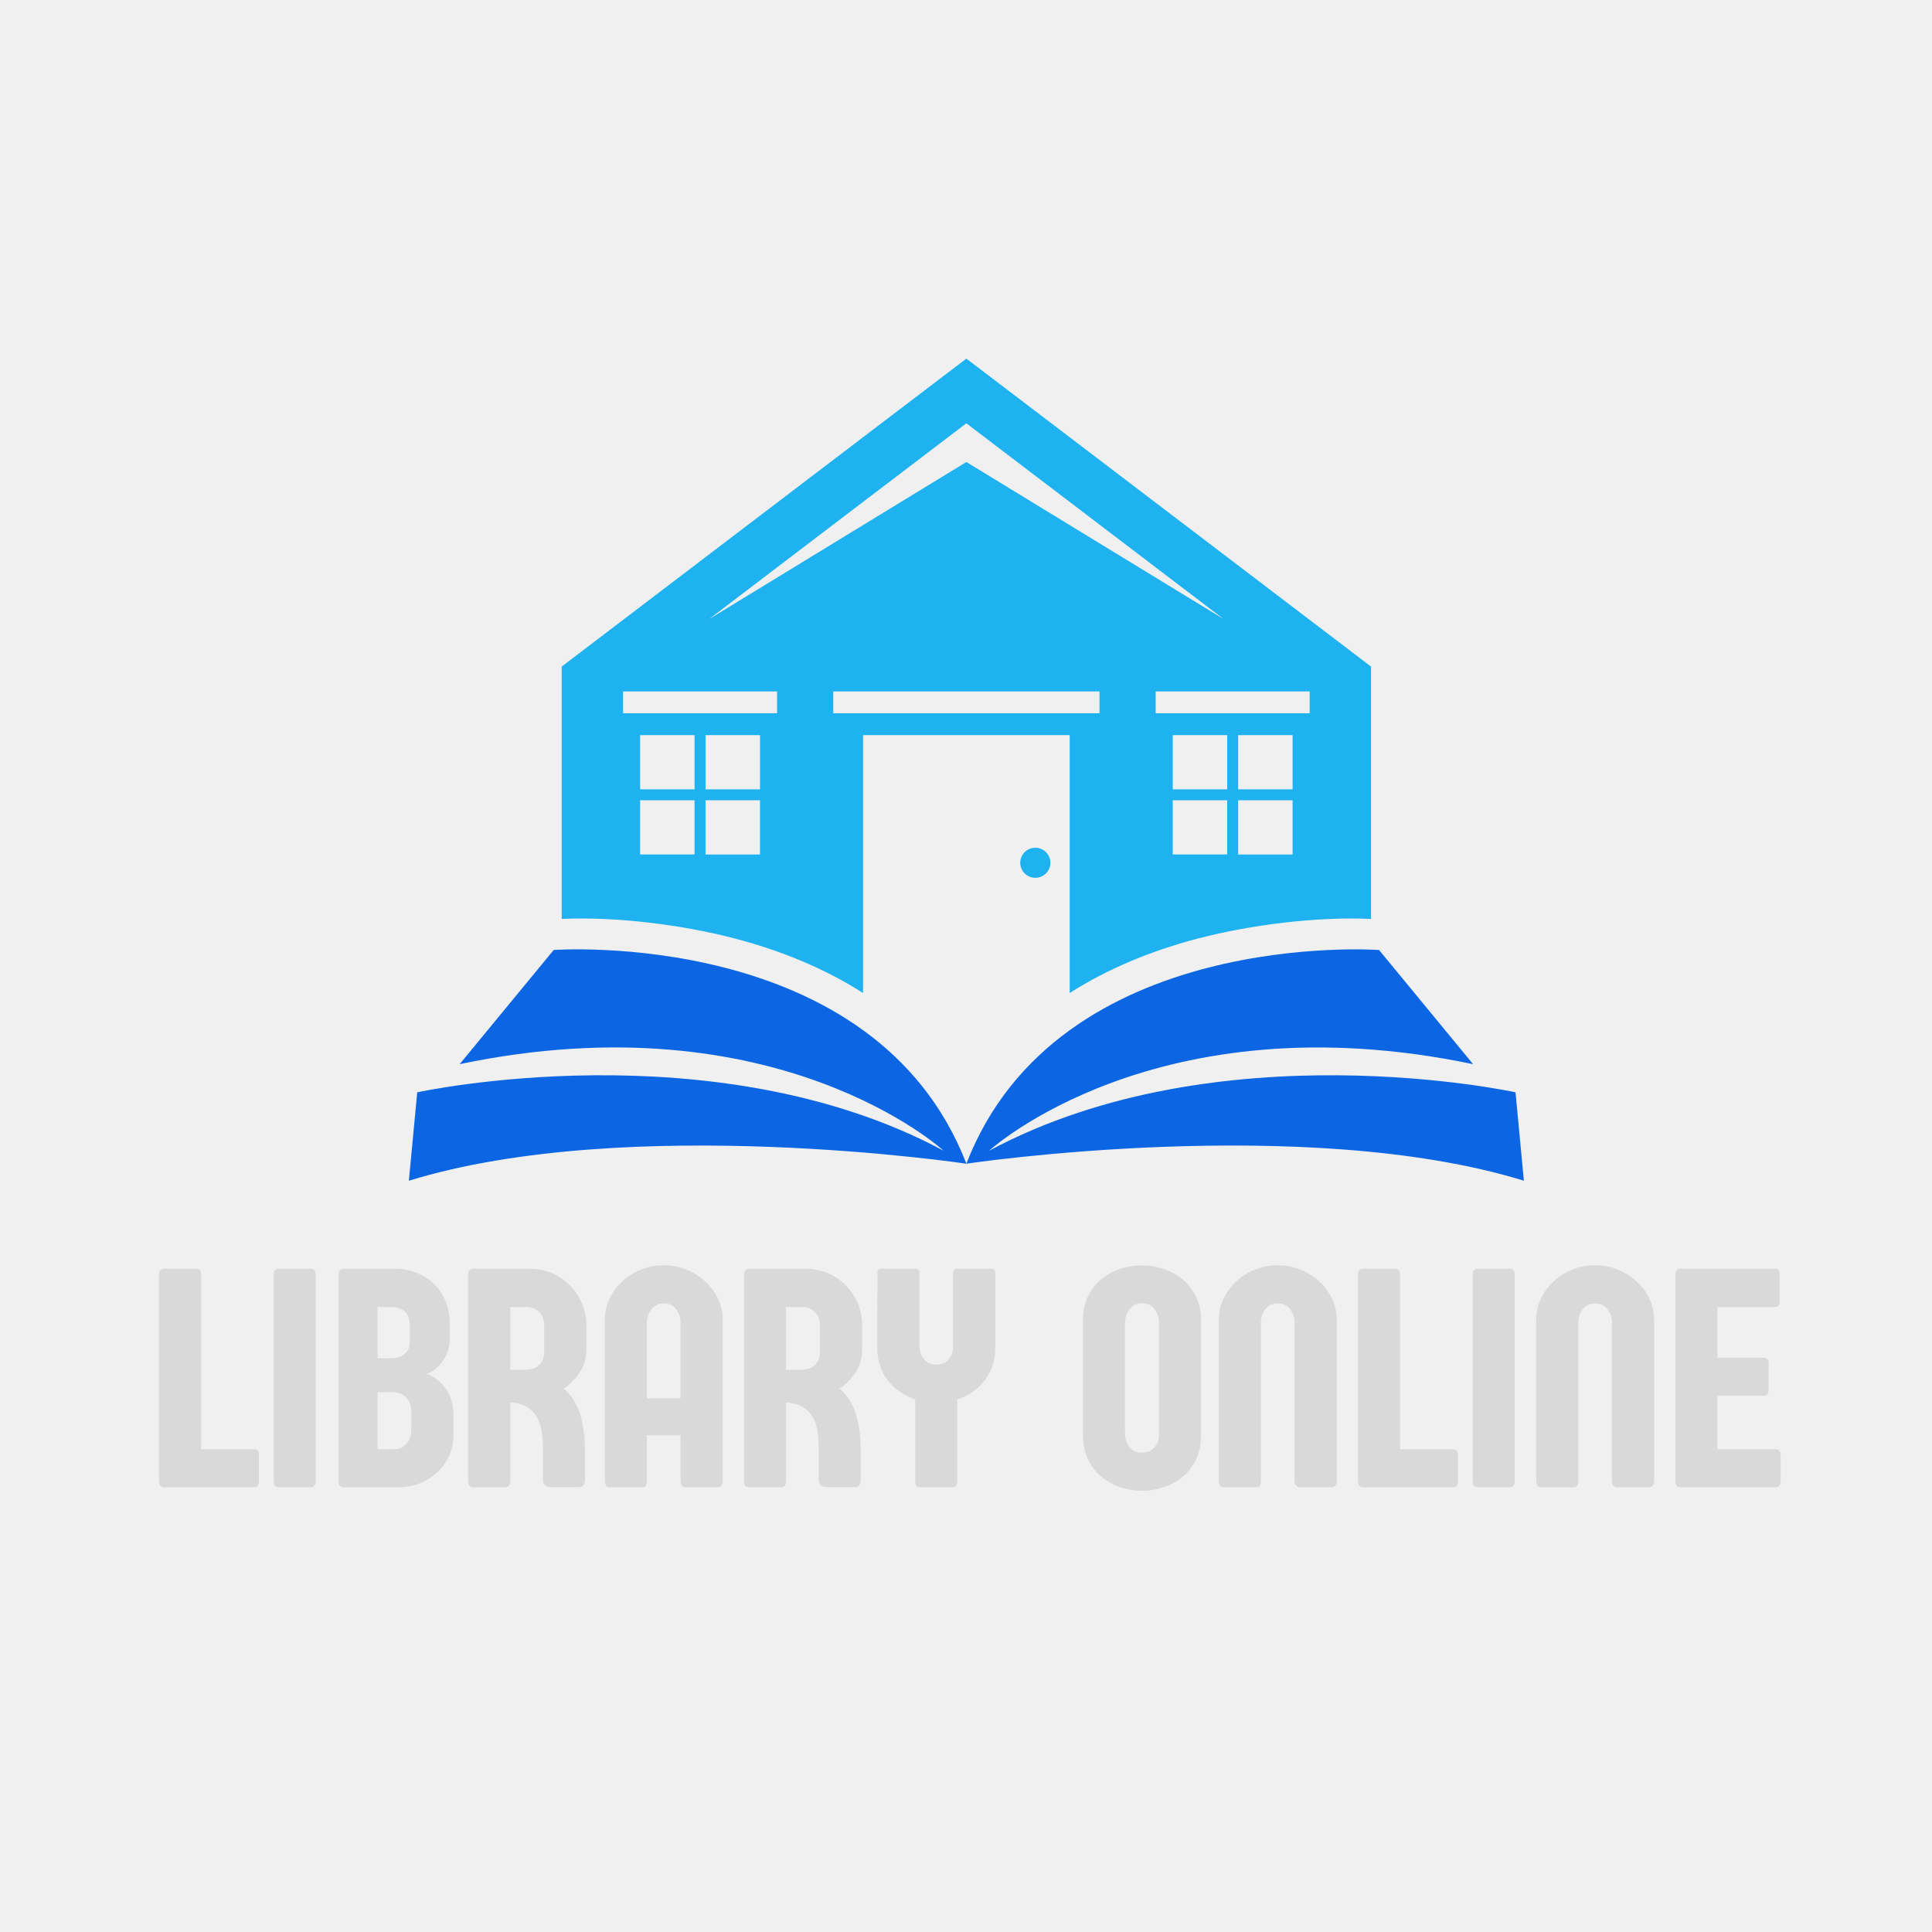
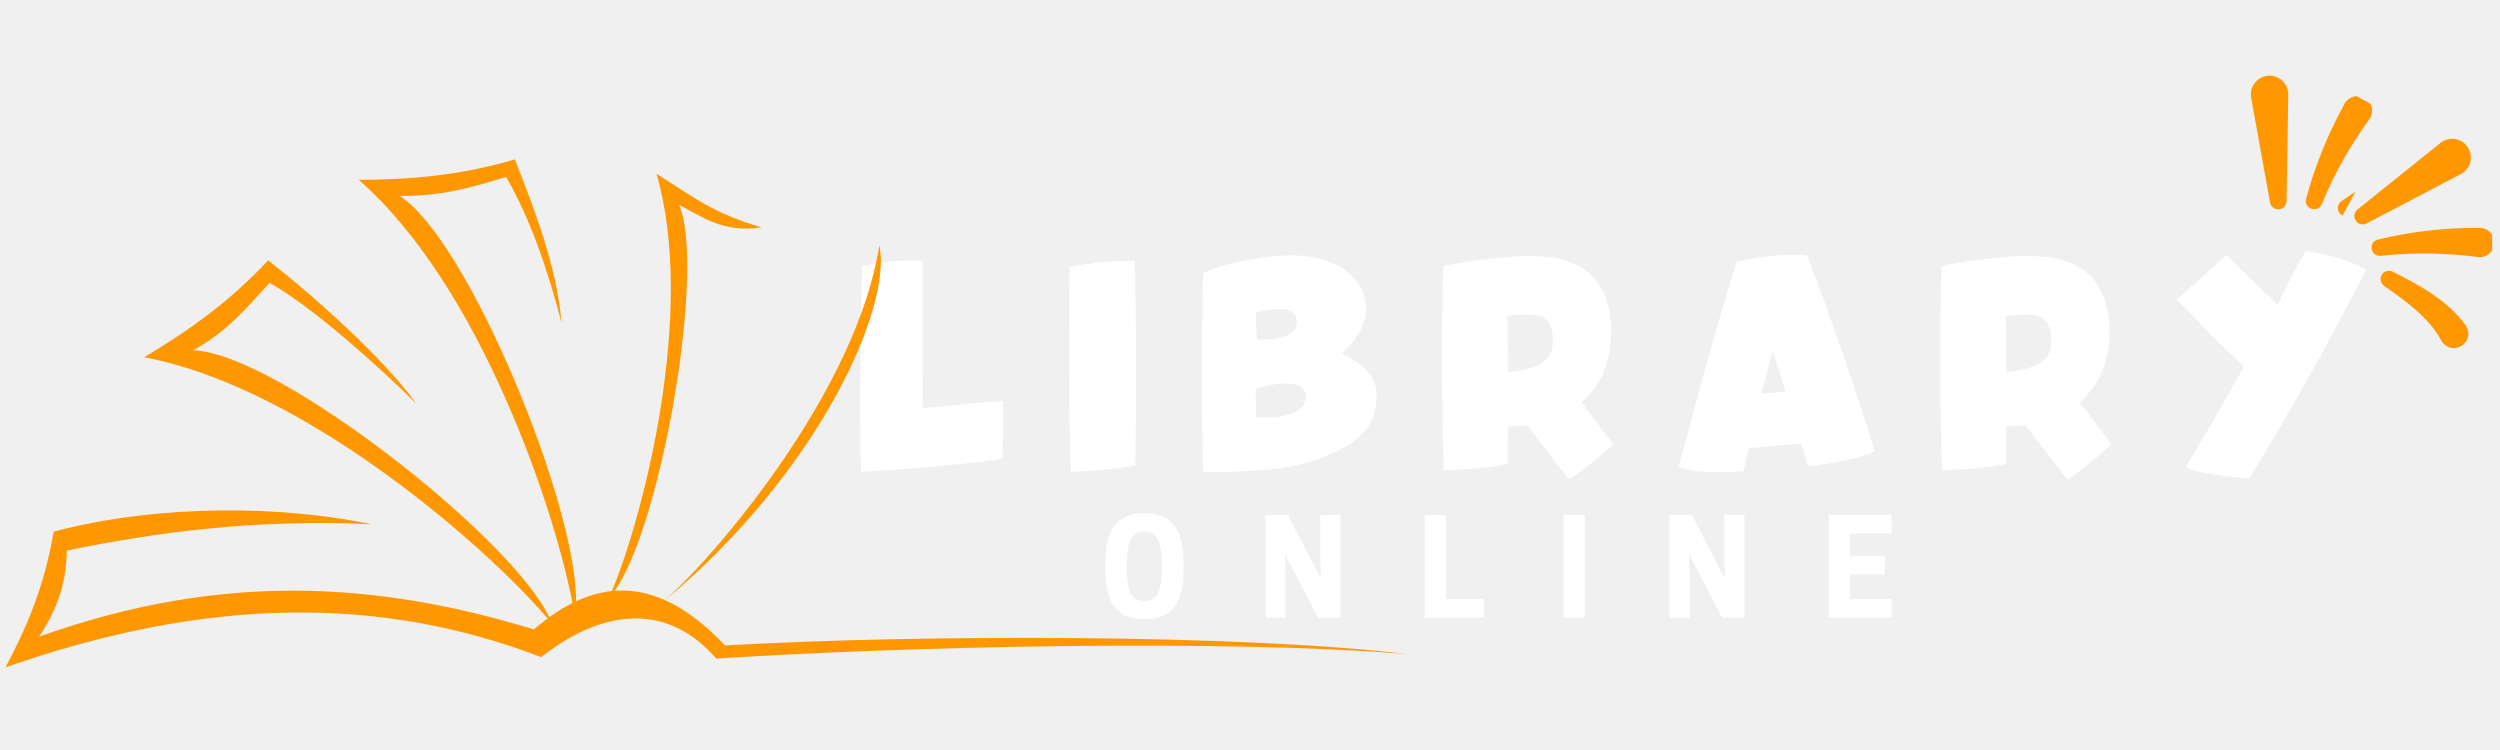
- <svg xmlns="http://www.w3.org/2000/svg" width="500" zoomAndPan="magnify" viewBox="0 0 375 375" height="500" preserveAspectRatio="xMidYMid meet" version="1.0">
+ <svg xmlns="http://www.w3.org/2000/svg" width="500" zoomAndPan="magnify" viewBox="0 0 375 112.5" height="150" preserveAspectRatio="xMidYMid meet" version="1.0">
  <defs>
    <g />
-     <clipPath id="716c44d4e1">
-       <path d="M 79.359 184 L 295.797 184 L 295.797 229.195 L 79.359 229.195 Z M 79.359 184 " clip-rule="nonzero" />
+     <clipPath id="6d73e487fc">
+       <path d="M 0.828 23.867 L 211.172 23.867 L 211.172 100.281 L 0.828 100.281 Z M 0.828 23.867 " clip-rule="nonzero" />
    </clipPath>
-     <clipPath id="18d0dd7359">
-       <path d="M 109 69.621 L 267 69.621 L 267 193 L 109 193 Z M 109 69.621 " clip-rule="nonzero" />
+     <clipPath id="b359f115e0">
+       <path d="M 355 34 L 373.82 34 L 373.82 39 L 355 39 Z M 355 34 " clip-rule="nonzero" />
+     </clipPath>
+     <clipPath id="c723fc4a5e">
+       <path d="M 337 11 L 344 11 L 344 32 L 337 32 Z M 337 11 " clip-rule="nonzero" />
+     </clipPath>
+     <clipPath id="5149689bf2">
+       <path d="M 329.68 25.797 L 339.891 7.035 L 359.375 17.637 L 349.168 36.402 Z M 329.68 25.797 " clip-rule="nonzero" />
+     </clipPath>
+     <clipPath id="d28d93fc2f">
+       <path d="M 329.68 25.797 L 339.891 7.035 L 370.203 23.523 L 359.992 42.289 Z M 329.68 25.797 " clip-rule="nonzero" />
+     </clipPath>
+     <clipPath id="999fe98a77">
+       <path d="M 345 14 L 356 14 L 356 32 L 345 32 Z M 345 14 " clip-rule="nonzero" />
+     </clipPath>
+     <clipPath id="27dab70875">
+       <path d="M 329.68 25.797 L 339.891 7.035 L 359.375 17.637 L 349.168 36.402 Z M 329.68 25.797 " clip-rule="nonzero" />
+     </clipPath>
+     <clipPath id="39d4e7e53c">
+       <path d="M 329.68 25.797 L 339.891 7.035 L 370.203 23.523 L 359.992 42.289 Z M 329.68 25.797 " clip-rule="nonzero" />
+     </clipPath>
+     <clipPath id="b10b4342a6">
+       <path d="M 350 24 L 360 24 L 360 33 L 350 33 Z M 350 24 " clip-rule="nonzero" />
+     </clipPath>
+     <clipPath id="45551b5e3d">
+       <path d="M 329.68 25.797 L 339.891 7.035 L 359.375 17.637 L 349.168 36.402 Z M 329.68 25.797 " clip-rule="nonzero" />
+     </clipPath>
+     <clipPath id="7e64cd25e8">
+       <path d="M 329.68 25.797 L 339.891 7.035 L 370.203 23.523 L 359.992 42.289 Z M 329.68 25.797 " clip-rule="nonzero" />
    </clipPath>
  </defs>
-   <g fill="#d9d9d9" fill-opacity="1">
-     <g transform="translate(28.67141, 288.6828)">
+   <g fill="#ffffff" fill-opacity="1">
+     <g transform="translate(128.0436, 70.94603)">
      <g>
-         <path d="M 20.719 0 L 3.25 0 C 2.551 0 2.203 -0.391 2.203 -1.172 L 2.203 -41.234 C 2.203 -42.023 2.539 -42.422 3.219 -42.422 L 9.344 -42.422 C 10.02 -42.422 10.359 -42.023 10.359 -41.234 L 10.359 -7.391 L 20.719 -7.391 C 21.289 -7.391 21.578 -7.039 21.578 -6.344 L 21.578 -1.109 C 21.578 -0.367 21.289 0 20.719 0 Z M 20.719 0 " />
+         <path d="M 10.328 -31.812 L 10.359 -9.703 C 15.316 -10.242 19.336 -10.594 22.422 -10.75 C 22.492 -7.633 22.453 -4.758 22.297 -2.125 C 17.297 -1.375 10.234 -0.719 1.109 -0.156 C 0.984 -4.781 0.941 -9.648 0.984 -14.766 C 1.023 -19.891 1.117 -25.316 1.266 -31.047 C 4.555 -31.734 7.578 -31.988 10.328 -31.812 Z M 10.328 -31.812 " />
      </g>
    </g>
  </g>
-   <g fill="#d9d9d9" fill-opacity="1">
-     <g transform="translate(50.91992, 288.6828)">
+   <g fill="#ffffff" fill-opacity="1">
+     <g transform="translate(159.3839, 70.94603)">
      <g>
-         <path d="M 10.359 -41.234 L 10.359 -1.172 C 10.359 -0.391 10.02 0 9.344 0 L 3.219 0 C 2.539 0 2.203 -0.391 2.203 -1.172 L 2.203 -41.234 C 2.203 -42.023 2.539 -42.422 3.219 -42.422 L 9.344 -42.422 C 10.02 -42.422 10.359 -42.023 10.359 -41.234 Z M 10.359 -41.234 " />
+         <path d="M 10.828 -31.812 C 10.953 -26.801 11.02 -21.75 11.031 -16.656 C 11.039 -11.562 11 -6.367 10.906 -1.078 C 8.051 -0.617 4.836 -0.312 1.266 -0.156 C 0.961 -7.469 0.891 -17.723 1.047 -30.922 C 2.785 -31.254 4.461 -31.488 6.078 -31.625 C 7.703 -31.77 9.285 -31.832 10.828 -31.812 Z M 10.828 -31.812 " />
      </g>
    </g>
  </g>
-   <g fill="#d9d9d9" fill-opacity="1">
-     <g transform="translate(63.51514, 288.6828)">
+   <g fill="#ffffff" fill-opacity="1">
+     <g transform="translate(179.2868, 70.94603)">
      <g>
-         <path d="M 16.312 -10.875 L 16.312 -14.625 C 16.312 -15.926 15.957 -16.891 15.25 -17.516 C 14.539 -18.141 13.727 -18.453 12.812 -18.453 L 9.781 -18.453 L 9.781 -7.391 L 12.969 -7.391 C 13.707 -7.391 14.32 -7.566 14.812 -7.922 C 15.301 -8.273 15.672 -8.719 15.922 -9.25 C 16.18 -9.789 16.312 -10.332 16.312 -10.875 Z M 16.031 -28.328 L 16.031 -31.328 C 16.031 -32.598 15.703 -33.523 15.047 -34.109 C 14.398 -34.691 13.57 -34.984 12.562 -34.984 L 9.781 -34.984 L 9.781 -25.047 L 12.469 -25.047 C 12.926 -25.047 13.43 -25.133 13.984 -25.312 C 14.535 -25.5 15.016 -25.828 15.422 -26.297 C 15.828 -26.766 16.031 -27.441 16.031 -28.328 Z M 23.781 -31.797 L 23.781 -28.75 C 23.781 -27.602 23.539 -26.551 23.062 -25.594 C 22.582 -24.633 21.992 -23.836 21.297 -23.203 C 20.609 -22.566 19.938 -22.18 19.281 -22.047 C 19.707 -21.922 20.211 -21.672 20.797 -21.297 C 21.379 -20.93 21.957 -20.422 22.531 -19.766 C 23.102 -19.117 23.57 -18.305 23.938 -17.328 C 24.312 -16.359 24.5 -15.211 24.5 -13.891 L 24.5 -10.078 C 24.5 -8.586 24.207 -7.223 23.625 -5.984 C 23.039 -4.754 22.25 -3.691 21.25 -2.797 C 20.258 -1.91 19.133 -1.223 17.875 -0.734 C 16.625 -0.242 15.316 0 13.953 0 L 3.25 0 C 2.551 0 2.203 -0.391 2.203 -1.172 L 2.203 -41.234 C 2.203 -42.023 2.551 -42.422 3.25 -42.422 L 13 -42.422 C 15.145 -42.422 17.023 -41.957 18.641 -41.031 C 20.254 -40.102 21.516 -38.844 22.422 -37.25 C 23.328 -35.656 23.781 -33.836 23.781 -31.797 Z M 23.781 -31.797 " />
+         <path d="M 1.188 -29.969 C 2.344 -30.551 3.754 -31.039 5.422 -31.438 C 7.098 -31.844 9.023 -32.188 11.203 -32.469 C 18.211 -33.207 22.82 -31.523 25.031 -27.422 C 26.395 -24.18 25.367 -21.008 21.953 -17.906 C 25.441 -16.344 27.188 -14.273 27.188 -11.703 C 27.188 -9.16 26.469 -7.238 25.031 -5.938 C 24.676 -5.551 24.289 -5.203 23.875 -4.891 C 23.469 -4.578 23.047 -4.281 22.609 -4 C 18.68 -1.77 14.203 -0.566 9.172 -0.391 C 8.422 -0.305 7.383 -0.242 6.062 -0.203 C 4.738 -0.172 3.113 -0.141 1.188 -0.109 C 0.938 -9.66 0.938 -19.613 1.188 -29.969 Z M 9.203 -8.359 C 14.234 -8.148 16.695 -9.266 16.594 -11.703 C 16.363 -12.703 15.695 -13.254 14.594 -13.359 C 13.207 -13.566 11.375 -13.32 9.094 -12.625 C 9.039 -11.039 9.078 -9.617 9.203 -8.359 Z M 9.281 -19.984 C 13.469 -19.984 15.445 -20.945 15.219 -22.875 C 15.082 -23.77 14.566 -24.312 13.672 -24.5 C 13.004 -24.602 12.289 -24.613 11.531 -24.531 C 10.781 -24.457 9.969 -24.316 9.094 -24.109 C 9.094 -23.391 9.102 -22.688 9.125 -22 C 9.156 -21.32 9.207 -20.648 9.281 -19.984 Z M 9.281 -19.984 " />
      </g>
    </g>
  </g>
-   <g fill="#d9d9d9" fill-opacity="1">
-     <g transform="translate(88.67496, 288.6828)">
+   <g fill="#ffffff" fill-opacity="1">
+     <g transform="translate(215.3253, 70.94603)">
      <g>
-         <path d="M 16.953 -26.266 L 16.953 -31.359 C 16.953 -32.461 16.629 -33.344 15.984 -34 C 15.336 -34.656 14.484 -34.984 13.422 -34.984 L 10.359 -34.984 L 10.359 -22.812 L 13.219 -22.812 C 14.438 -22.812 15.363 -23.125 16 -23.75 C 16.633 -24.383 16.953 -25.223 16.953 -26.266 Z M 23.75 -0.031 L 18.109 -0.031 C 17.766 -0.031 17.441 -0.145 17.141 -0.375 C 16.848 -0.613 16.703 -0.957 16.703 -1.406 L 16.703 -7.812 C 16.703 -10.781 16.172 -12.93 15.109 -14.266 C 14.047 -15.609 12.461 -16.352 10.359 -16.5 L 10.359 -1.141 C 10.359 -0.379 10.02 0 9.344 0 L 3.219 0 C 2.539 0 2.203 -0.379 2.203 -1.141 L 2.203 -41.234 C 2.203 -42.023 2.551 -42.422 3.25 -42.422 L 14.078 -42.422 C 15.648 -42.422 17.109 -42.133 18.453 -41.562 C 19.805 -40.988 20.984 -40.191 21.984 -39.172 C 22.984 -38.148 23.758 -36.973 24.312 -35.641 C 24.863 -34.316 25.141 -32.891 25.141 -31.359 L 25.141 -26.969 C 25.141 -25.156 24.719 -23.609 23.875 -22.328 C 23.039 -21.055 22 -20 20.75 -19.156 C 22.145 -17.988 23.176 -16.41 23.844 -14.422 C 24.52 -12.43 24.859 -9.906 24.859 -6.844 L 24.859 -1.312 C 24.859 -1.051 24.773 -0.77 24.609 -0.469 C 24.453 -0.176 24.164 -0.031 23.75 -0.031 Z M 23.75 -0.031 " />
+         <path d="M 21.875 -10.625 C 22.539 -9.75 23.27 -8.785 24.062 -7.734 C 24.863 -6.68 25.727 -5.539 26.656 -4.312 C 25.781 -3.488 24.801 -2.633 23.719 -1.75 C 22.645 -0.863 21.453 0.051 20.141 1 C 19.859 0.82 17.738 -1.895 13.781 -7.156 C 13.352 -7.113 12.895 -7.078 12.406 -7.047 C 11.914 -7.023 11.398 -7 10.859 -6.969 C 10.859 -6.07 10.852 -5.156 10.844 -4.219 C 10.832 -3.281 10.828 -2.32 10.828 -1.344 C 8.203 -0.832 5.004 -0.523 1.234 -0.422 C 1.078 -6.016 0.992 -11.344 0.984 -16.406 C 0.973 -21.469 1.031 -26.305 1.156 -30.922 C 1.613 -31.254 4.242 -31.691 9.047 -32.234 C 10.766 -32.441 12.375 -32.547 13.875 -32.547 C 15.383 -32.547 16.789 -32.441 18.094 -32.234 C 23.488 -31.16 26.25 -27.551 26.375 -21.406 C 26.352 -16.688 24.852 -13.094 21.875 -10.625 Z M 10.906 -15.141 C 14.938 -15.492 17.145 -16.695 17.531 -18.75 C 17.832 -21.094 17.344 -22.633 16.062 -23.375 C 15.062 -23.863 13.301 -23.914 10.781 -23.531 C 10.812 -22.195 10.832 -20.828 10.844 -19.422 C 10.852 -18.023 10.875 -16.598 10.906 -15.141 Z M 10.906 -15.141 " />
      </g>
    </g>
  </g>
-   <g fill="#d9d9d9" fill-opacity="1">
-     <g transform="translate(115.459, 288.6828)">
+   <g fill="#ffffff" fill-opacity="1">
+     <g transform="translate(250.8247, 70.94603)">
      <g>
-         <path d="M 10.109 -32 L 10.109 -17.266 L 16.641 -17.266 L 16.641 -32 C 16.641 -32.957 16.352 -33.812 15.781 -34.562 C 15.207 -35.312 14.41 -35.688 13.391 -35.688 C 12.348 -35.688 11.539 -35.312 10.969 -34.562 C 10.395 -33.812 10.109 -32.957 10.109 -32 Z M 24.828 -32.469 L 24.828 -1.219 C 24.828 -0.914 24.75 -0.633 24.594 -0.375 C 24.445 -0.125 24.195 0 23.844 0 L 17.625 0 C 17.32 0 17.082 -0.117 16.906 -0.359 C 16.727 -0.609 16.641 -0.895 16.641 -1.219 L 16.641 -10.109 L 10.109 -10.109 L 10.109 -1.203 C 10.109 -0.867 10.047 -0.582 9.922 -0.344 C 9.805 -0.113 9.566 0 9.203 0 L 2.734 0 C 2.504 0 2.312 -0.113 2.156 -0.344 C 2.008 -0.582 1.938 -0.867 1.938 -1.203 L 1.938 -32.469 C 1.938 -33.938 2.238 -35.312 2.844 -36.594 C 3.457 -37.883 4.289 -39.016 5.344 -39.984 C 6.395 -40.961 7.609 -41.723 8.984 -42.266 C 10.367 -42.816 11.828 -43.094 13.359 -43.094 C 14.898 -43.094 16.359 -42.816 17.734 -42.266 C 19.109 -41.723 20.328 -40.961 21.391 -39.984 C 22.453 -39.016 23.289 -37.883 23.906 -36.594 C 24.52 -35.312 24.828 -33.938 24.828 -32.469 Z M 24.828 -32.469 " />
+         <path d="M 11.484 -3.734 C 11.348 -3.141 11.219 -2.562 11.094 -2 C 10.969 -1.438 10.836 -0.859 10.703 -0.266 C 6.004 0.035 2.758 -0.172 0.969 -0.891 C 3.039 -8.672 4.801 -15.113 6.25 -20.219 C 7.707 -25.332 8.859 -29.16 9.703 -31.703 C 13.555 -32.566 17.051 -32.883 20.188 -32.656 C 21.957 -28.113 23.688 -23.41 25.375 -18.547 C 27.07 -13.68 28.742 -8.594 30.391 -3.281 C 28.816 -2.375 25.477 -1.613 20.375 -1 C 20.195 -1.594 20.031 -2.172 19.875 -2.734 C 19.719 -3.297 19.551 -3.848 19.375 -4.391 C 18.289 -4.316 17.098 -4.219 15.797 -4.094 C 14.504 -3.977 13.066 -3.859 11.484 -3.734 Z M 17.016 -12.203 C 16.629 -13.492 16.273 -14.645 15.953 -15.656 C 15.641 -16.664 15.344 -17.547 15.062 -18.297 C 14.781 -17.211 14.504 -16.145 14.234 -15.094 C 13.961 -14.039 13.688 -12.977 13.406 -11.906 Z M 17.016 -12.203 " />
      </g>
    </g>
  </g>
-   <g fill="#d9d9d9" fill-opacity="1">
-     <g transform="translate(142.2123, 288.6828)">
+   <g fill="#ffffff" fill-opacity="1">
+     <g transform="translate(290.0595, 70.94603)">
      <g>
-         <path d="M 16.953 -26.266 L 16.953 -31.359 C 16.953 -32.461 16.629 -33.344 15.984 -34 C 15.336 -34.656 14.484 -34.984 13.422 -34.984 L 10.359 -34.984 L 10.359 -22.812 L 13.219 -22.812 C 14.438 -22.812 15.363 -23.125 16 -23.75 C 16.633 -24.383 16.953 -25.223 16.953 -26.266 Z M 23.75 -0.031 L 18.109 -0.031 C 17.766 -0.031 17.441 -0.145 17.141 -0.375 C 16.848 -0.613 16.703 -0.957 16.703 -1.406 L 16.703 -7.812 C 16.703 -10.781 16.172 -12.93 15.109 -14.266 C 14.047 -15.609 12.461 -16.352 10.359 -16.5 L 10.359 -1.141 C 10.359 -0.379 10.02 0 9.344 0 L 3.219 0 C 2.539 0 2.203 -0.379 2.203 -1.141 L 2.203 -41.234 C 2.203 -42.023 2.551 -42.422 3.25 -42.422 L 14.078 -42.422 C 15.648 -42.422 17.109 -42.133 18.453 -41.562 C 19.805 -40.988 20.984 -40.191 21.984 -39.172 C 22.984 -38.148 23.758 -36.973 24.312 -35.641 C 24.863 -34.316 25.141 -32.891 25.141 -31.359 L 25.141 -26.969 C 25.141 -25.156 24.719 -23.609 23.875 -22.328 C 23.039 -21.055 22 -20 20.75 -19.156 C 22.145 -17.988 23.176 -16.41 23.844 -14.422 C 24.52 -12.43 24.859 -9.906 24.859 -6.844 L 24.859 -1.312 C 24.859 -1.051 24.773 -0.77 24.609 -0.469 C 24.453 -0.176 24.164 -0.031 23.75 -0.031 Z M 23.75 -0.031 " />
+         <path d="M 21.875 -10.625 C 22.539 -9.75 23.27 -8.785 24.062 -7.734 C 24.863 -6.68 25.727 -5.539 26.656 -4.312 C 25.781 -3.488 24.801 -2.633 23.719 -1.75 C 22.645 -0.863 21.453 0.051 20.141 1 C 19.859 0.82 17.738 -1.895 13.781 -7.156 C 13.352 -7.113 12.895 -7.078 12.406 -7.047 C 11.914 -7.023 11.398 -7 10.859 -6.969 C 10.859 -6.07 10.852 -5.156 10.844 -4.219 C 10.832 -3.281 10.828 -2.32 10.828 -1.344 C 8.203 -0.832 5.004 -0.523 1.234 -0.422 C 1.078 -6.016 0.992 -11.344 0.984 -16.406 C 0.973 -21.469 1.031 -26.305 1.156 -30.922 C 1.613 -31.254 4.242 -31.691 9.047 -32.234 C 10.766 -32.441 12.375 -32.547 13.875 -32.547 C 15.383 -32.547 16.789 -32.441 18.094 -32.234 C 23.488 -31.16 26.25 -27.551 26.375 -21.406 C 26.352 -16.688 24.852 -13.094 21.875 -10.625 Z M 10.906 -15.141 C 14.938 -15.492 17.145 -16.695 17.531 -18.75 C 17.832 -21.094 17.344 -22.633 16.062 -23.375 C 15.062 -23.863 13.301 -23.914 10.781 -23.531 C 10.812 -22.195 10.832 -20.828 10.844 -19.422 C 10.852 -18.023 10.875 -16.598 10.906 -15.141 Z M 10.906 -15.141 " />
      </g>
    </g>
  </g>
-   <g fill="#d9d9d9" fill-opacity="1">
-     <g transform="translate(168.9964, 288.6828)">
+   <g fill="#ffffff" fill-opacity="1">
+     <g transform="translate(325.5589, 70.94603)">
      <g>
-         <path d="M 16.797 -17.047 L 16.797 -1.203 C 16.797 -0.398 16.5 0 15.906 0 L 9.562 0 C 8.945 0 8.641 -0.398 8.641 -1.203 L 8.641 -17.078 C 7.234 -17.547 5.973 -18.242 4.859 -19.172 C 3.742 -20.098 2.867 -21.227 2.234 -22.562 C 1.598 -23.906 1.281 -25.406 1.281 -27.062 L 1.312 -41.719 C 1.312 -41.926 1.363 -42.094 1.469 -42.219 C 1.57 -42.352 1.738 -42.422 1.969 -42.422 L 8.703 -42.422 C 8.953 -42.422 9.141 -42.352 9.266 -42.219 C 9.398 -42.094 9.469 -41.945 9.469 -41.781 L 9.469 -27.5 C 9.469 -26.539 9.742 -25.688 10.297 -24.938 C 10.848 -24.188 11.656 -23.812 12.719 -23.812 C 13.781 -23.812 14.594 -24.156 15.156 -24.844 C 15.719 -25.531 16 -26.352 16 -27.312 L 16 -41.719 C 16 -41.926 16.055 -42.094 16.172 -42.219 C 16.285 -42.352 16.453 -42.422 16.672 -42.422 L 23.547 -42.422 C 23.973 -42.422 24.188 -42.195 24.188 -41.75 L 24.188 -27.062 C 24.188 -25.375 23.863 -23.859 23.219 -22.516 C 22.57 -21.18 21.691 -20.051 20.578 -19.125 C 19.473 -18.207 18.211 -17.516 16.797 -17.047 Z M 16.797 -17.047 " />
+         <path d="M 11.781 0.844 C 6.188 0.301 3.031 -0.273 2.312 -0.891 C 3.77 -3.297 5.223 -5.75 6.672 -8.25 C 8.129 -10.758 9.578 -13.32 11.016 -15.938 C 9.242 -17.633 7.531 -19.316 5.875 -20.984 C 4.219 -22.66 2.582 -24.344 0.969 -26.031 L 8.438 -32.703 C 9.488 -31.598 10.648 -30.426 11.922 -29.188 C 13.191 -27.957 14.598 -26.648 16.141 -25.266 C 16.879 -26.859 17.594 -28.32 18.281 -29.656 C 18.977 -30.988 19.66 -32.207 20.328 -33.312 C 22.285 -33.008 24.016 -32.617 25.516 -32.141 C 27.016 -31.66 28.305 -31.113 29.391 -30.5 C 23.016 -18.176 17.145 -7.727 11.781 0.844 Z M 11.781 0.844 " />
      </g>
    </g>
  </g>
-   <g fill="#d9d9d9" fill-opacity="1">
-     <g transform="translate(194.4626, 288.6828)">
-       <g />
-     </g>
+   <g clip-path="url(#6d73e487fc)">
+     <path fill="#ff9800" d="M 108.754 96.812 C 105.695 93.582 102.711 91.348 99.77 90.031 C 123.055 70.547 133.895 45.867 131.902 36.77 C 128.648 58.055 108.145 82.547 99.758 90.023 C 97.207 88.883 94.691 88.434 92.188 88.625 C 99.219 78.887 105.914 40.043 101.859 30.742 C 105.105 32.367 108.496 35.02 114.223 34.105 C 107.133 32.016 104.469 29.875 98.48 26.066 C 104.512 46.855 96.379 77.711 91.785 88.66 C 89.988 88.848 88.195 89.367 86.406 90.199 C 86.578 75.809 70.18 35.812 59.938 29.387 C 65.992 29.457 70.445 28.219 75.918 26.539 C 79.676 33.035 82.23 40.77 84.238 48.43 C 83.508 40.059 80.297 31.703 77.23 23.91 C 69.133 26.285 61.906 26.941 53.809 26.977 C 72.078 42.914 83.234 76.582 85.871 90.461 C 84.707 91.043 83.543 91.754 82.379 92.59 C 76.797 80.617 41.449 52.895 28.992 52.551 C 34.246 49.539 36.574 46.645 40.438 42.422 C 46.973 46.105 56.824 54.977 62.445 60.555 C 57.562 53.715 46.832 44.207 40.234 39.051 C 34.461 45.211 28.574 49.445 21.613 53.59 C 46.047 58.152 73.496 82.555 82.141 92.766 C 81.453 93.27 80.766 93.812 80.078 94.406 C 57.055 87.391 33.555 85.582 5.863 95.5 C 8.855 91.047 9.949 87.035 10.02 82.582 C 23.008 79.918 38.113 77.801 55.777 78.641 C 42.672 75.906 24.371 75.469 8.051 79.738 C 6.684 87.91 3.949 94.262 0.828 100.098 C 31.234 89.453 57.188 89.359 81.172 98.566 C 91.098 90.828 100.438 90.758 107.441 98.785 C 135.609 96.984 183.043 95.82 211.211 98.129 C 186.684 95.172 139.121 95.098 108.754 96.812 Z M 108.754 96.812 " fill-opacity="1" fill-rule="evenodd" />
  </g>
-   <g fill="#d9d9d9" fill-opacity="1">
-     <g transform="translate(208.682, 288.6828)">
-       <g>
-         <path d="M 24.438 -32.438 L 24.438 -9.969 C 24.438 -8.312 24.129 -6.82 23.516 -5.5 C 22.898 -4.188 22.062 -3.066 21 -2.141 C 19.938 -1.223 18.707 -0.523 17.312 -0.047 C 15.926 0.43 14.469 0.672 12.938 0.672 C 11.406 0.672 9.953 0.422 8.578 -0.078 C 7.211 -0.578 6 -1.285 4.938 -2.203 C 3.875 -3.129 3.039 -4.25 2.438 -5.562 C 1.832 -6.883 1.531 -8.352 1.531 -9.969 L 1.531 -32.438 C 1.531 -34.094 1.832 -35.578 2.438 -36.891 C 3.039 -38.211 3.875 -39.332 4.938 -40.25 C 6 -41.164 7.211 -41.863 8.578 -42.344 C 9.953 -42.82 11.406 -43.062 12.938 -43.062 C 14.469 -43.062 15.926 -42.82 17.312 -42.344 C 18.707 -41.863 19.938 -41.164 21 -40.25 C 22.062 -39.332 22.898 -38.219 23.516 -36.906 C 24.129 -35.602 24.438 -34.113 24.438 -32.438 Z M 13 -35.719 C 11.957 -35.719 11.145 -35.336 10.562 -34.578 C 9.977 -33.816 9.688 -32.945 9.688 -31.969 L 9.688 -10.391 C 9.688 -9.43 9.969 -8.578 10.531 -7.828 C 11.094 -7.086 11.895 -6.719 12.938 -6.719 C 14 -6.719 14.82 -7.055 15.406 -7.734 C 15.988 -8.422 16.281 -9.242 16.281 -10.203 L 16.281 -31.969 C 16.281 -32.945 15.988 -33.816 15.406 -34.578 C 14.82 -35.336 14.02 -35.719 13 -35.719 Z M 13 -35.719 " />
+   <path fill="#ff9800" d="M 353.621 31.43 L 366.074 21.438 C 367.281 20.469 369.043 20.664 370.012 21.871 C 370.98 23.078 370.785 24.844 369.578 25.812 C 369.441 25.926 369.277 26.027 369.125 26.109 L 354.984 33.516 C 353.625 34.18 352.469 32.406 353.621 31.43 Z M 353.621 31.43 " fill-opacity="1" fill-rule="nonzero" />
+   <g clip-path="url(#b359f115e0)">
+     <path fill="#ff9800" d="M 356.688 35.926 C 361.656 34.734 366.809 34.141 371.992 34.184 C 373.207 34.195 374.18 35.184 374.172 36.398 C 374.164 37.613 373.172 38.59 371.957 38.578 C 367.074 37.949 362.094 37.82 357.117 38.379 C 355.566 38.508 355.188 36.332 356.688 35.926 Z M 356.688 35.926 " fill-opacity="1" fill-rule="nonzero" />
+   </g>
+   <path fill="#ff9800" d="M 358.898 40.75 C 362.855 42.738 367.098 45.004 369.805 48.727 C 371.477 51.102 368.16 53.594 366.344 51.328 C 365.828 50.445 365.316 49.57 364.613 48.758 C 364.004 48.027 363.309 47.328 362.562 46.66 C 361.066 45.32 359.359 44.109 357.621 42.887 C 357.055 42.492 356.918 41.715 357.312 41.148 C 357.672 40.633 358.355 40.477 358.898 40.75 Z M 358.898 40.75 " fill-opacity="1" fill-rule="nonzero" />
+   <g clip-path="url(#c723fc4a5e)">
+     <g clip-path="url(#5149689bf2)">
+       <g clip-path="url(#d28d93fc2f)">
+         <path fill="#ff9800" d="M 340.504 30.363 L 337.676 14.652 C 337.402 13.129 338.418 11.672 339.941 11.398 C 341.465 11.125 342.922 12.137 343.195 13.66 C 343.227 13.836 343.238 14.031 343.238 14.203 L 342.984 30.164 C 342.922 31.676 340.809 31.844 340.504 30.367 Z M 340.504 30.363 " fill-opacity="1" fill-rule="nonzero" />
      </g>
    </g>
  </g>
-   <g fill="#d9d9d9" fill-opacity="1">
-     <g transform="translate(234.6386, 288.6828)">
-       <g>
-         <path d="M 23.844 0 L 17.625 0 C 17.32 0 17.082 -0.117 16.906 -0.359 C 16.727 -0.609 16.641 -0.895 16.641 -1.219 L 16.641 -32 C 16.641 -32.957 16.352 -33.812 15.781 -34.562 C 15.207 -35.312 14.41 -35.688 13.391 -35.688 C 12.348 -35.688 11.539 -35.312 10.969 -34.562 C 10.395 -33.812 10.109 -32.957 10.109 -32 L 10.109 -1.203 C 10.109 -0.867 10.039 -0.582 9.906 -0.344 C 9.781 -0.113 9.547 0 9.203 0 L 2.734 0 C 2.504 0 2.312 -0.113 2.156 -0.344 C 2.008 -0.582 1.938 -0.867 1.938 -1.203 L 1.938 -32.469 C 1.938 -33.938 2.238 -35.312 2.844 -36.594 C 3.457 -37.883 4.289 -39.016 5.344 -39.984 C 6.395 -40.961 7.609 -41.723 8.984 -42.266 C 10.367 -42.816 11.828 -43.094 13.359 -43.094 C 14.898 -43.094 16.359 -42.816 17.734 -42.266 C 19.109 -41.723 20.328 -40.961 21.391 -39.984 C 22.453 -39.016 23.289 -37.883 23.906 -36.594 C 24.52 -35.312 24.828 -33.938 24.828 -32.469 L 24.828 -1.219 C 24.828 -0.914 24.75 -0.633 24.594 -0.375 C 24.445 -0.125 24.195 0 23.844 0 Z M 23.844 0 " />
+   <g clip-path="url(#999fe98a77)">
+     <g clip-path="url(#27dab70875)">
+       <g clip-path="url(#39d4e7e53c)">
+         <path fill="#ff9800" d="M 345.918 29.816 C 347.246 24.883 349.188 20.078 351.703 15.543 C 352.289 14.48 353.625 14.098 354.691 14.688 C 355.75 15.273 356.133 16.609 355.547 17.672 C 352.656 21.66 350.164 25.977 348.277 30.613 C 347.648 32.039 345.559 31.332 345.918 29.82 Z M 345.918 29.816 " fill-opacity="1" fill-rule="nonzero" />
      </g>
    </g>
  </g>
-   <g fill="#d9d9d9" fill-opacity="1">
-     <g transform="translate(261.392, 288.6828)">
-       <g>
-         <path d="M 20.719 0 L 3.25 0 C 2.551 0 2.203 -0.391 2.203 -1.172 L 2.203 -41.234 C 2.203 -42.023 2.539 -42.422 3.219 -42.422 L 9.344 -42.422 C 10.02 -42.422 10.359 -42.023 10.359 -41.234 L 10.359 -7.391 L 20.719 -7.391 C 21.289 -7.391 21.578 -7.039 21.578 -6.344 L 21.578 -1.109 C 21.578 -0.367 21.289 0 20.719 0 Z M 20.719 0 " />
+   <g clip-path="url(#b10b4342a6)">
+     <g clip-path="url(#45551b5e3d)">
+       <g clip-path="url(#7e64cd25e8)">
+         <path fill="#ff9800" d="M 351.215 30.184 C 354.848 27.656 358.867 25.016 363.43 24.414 C 366.316 24.082 366.922 28.184 364.059 28.699 C 363.039 28.727 362.027 28.762 360.98 28.988 C 360.043 29.176 359.098 29.449 358.152 29.789 C 356.262 30.461 354.383 31.379 352.48 32.328 C 351.863 32.637 351.113 32.383 350.805 31.766 C 350.523 31.203 350.711 30.531 351.215 30.184 Z M 351.215 30.184 " fill-opacity="1" fill-rule="nonzero" />
      </g>
    </g>
  </g>
-   <g fill="#d9d9d9" fill-opacity="1">
-     <g transform="translate(283.6405, 288.6828)">
+   <g fill="#ffffff" fill-opacity="1">
+     <g transform="translate(165.0228, 92.63083)">
      <g>
-         <path d="M 10.359 -41.234 L 10.359 -1.172 C 10.359 -0.391 10.02 0 9.344 0 L 3.219 0 C 2.539 0 2.203 -0.391 2.203 -1.172 L 2.203 -41.234 C 2.203 -42.023 2.539 -42.422 3.219 -42.422 L 9.344 -42.422 C 10.02 -42.422 10.359 -42.023 10.359 -41.234 Z M 10.359 -41.234 " />
+         <path d="M 6.625 0.25 C 4.633 0.25 3.16 -0.344 2.203 -1.531 C 1.242 -2.719 0.766 -4.641 0.766 -7.297 L 0.766 -8.078 C 0.766 -10.754 1.242 -12.68 2.203 -13.859 C 3.16 -15.047 4.633 -15.641 6.625 -15.641 C 8.625 -15.641 10.102 -15.047 11.062 -13.859 C 12.02 -12.68 12.5 -10.754 12.5 -8.078 L 12.5 -7.297 C 12.5 -4.641 12.02 -2.719 11.062 -1.531 C 10.102 -0.344 8.625 0.25 6.625 0.25 Z M 6.547 -2.5 L 6.719 -2.5 C 7.707 -2.5 8.375 -2.91 8.719 -3.734 C 9.07 -4.566 9.25 -5.754 9.25 -7.297 L 9.25 -8.078 C 9.25 -9.617 9.07 -10.801 8.719 -11.625 C 8.375 -12.457 7.707 -12.875 6.719 -12.875 L 6.547 -12.875 C 5.555 -12.875 4.883 -12.457 4.531 -11.625 C 4.176 -10.801 4 -9.617 4 -8.078 L 4 -7.297 C 4 -5.754 4.176 -4.566 4.531 -3.734 C 4.883 -2.91 5.555 -2.5 6.547 -2.5 Z M 6.547 -2.5 " />
      </g>
    </g>
  </g>
-   <g fill="#d9d9d9" fill-opacity="1">
-     <g transform="translate(296.2357, 288.6828)">
+   <g fill="#ffffff" fill-opacity="1">
+     <g transform="translate(188.7162, 92.63083)">
      <g>
-         <path d="M 23.844 0 L 17.625 0 C 17.32 0 17.082 -0.117 16.906 -0.359 C 16.727 -0.609 16.641 -0.895 16.641 -1.219 L 16.641 -32 C 16.641 -32.957 16.352 -33.812 15.781 -34.562 C 15.207 -35.312 14.41 -35.688 13.391 -35.688 C 12.348 -35.688 11.539 -35.312 10.969 -34.562 C 10.395 -33.812 10.109 -32.957 10.109 -32 L 10.109 -1.203 C 10.109 -0.867 10.039 -0.582 9.906 -0.344 C 9.781 -0.113 9.547 0 9.203 0 L 2.734 0 C 2.504 0 2.312 -0.113 2.156 -0.344 C 2.008 -0.582 1.938 -0.867 1.938 -1.203 L 1.938 -32.469 C 1.938 -33.938 2.238 -35.312 2.844 -36.594 C 3.457 -37.883 4.289 -39.016 5.344 -39.984 C 6.395 -40.961 7.609 -41.723 8.984 -42.266 C 10.367 -42.816 11.828 -43.094 13.359 -43.094 C 14.898 -43.094 16.359 -42.816 17.734 -42.266 C 19.109 -41.723 20.328 -40.961 21.391 -39.984 C 22.453 -39.016 23.289 -37.883 23.906 -36.594 C 24.52 -35.312 24.828 -33.938 24.828 -32.469 L 24.828 -1.219 C 24.828 -0.914 24.75 -0.633 24.594 -0.375 C 24.445 -0.125 24.195 0 23.844 0 Z M 23.844 0 " />
+         <path d="M 12.359 -15.375 L 12.359 0 L 8.984 0 L 4.016 -9.547 L 4.125 -6.453 L 4.125 0 L 1.109 0 L 1.109 -15.375 L 4.469 -15.375 L 9.422 -5.844 L 9.328 -8.938 L 9.328 -15.375 Z M 12.359 -15.375 " />
      </g>
    </g>
  </g>
-   <g fill="#d9d9d9" fill-opacity="1">
-     <g transform="translate(322.9891, 288.6828)">
+   <g fill="#ffffff" fill-opacity="1">
+     <g transform="translate(212.6066, 92.63083)">
      <g>
-         <path d="M 10.359 -7.391 L 21.734 -7.391 C 21.984 -7.391 22.191 -7.301 22.359 -7.125 C 22.535 -6.945 22.625 -6.688 22.625 -6.344 L 22.625 -1.078 C 22.625 -0.703 22.535 -0.426 22.359 -0.25 C 22.191 -0.082 21.984 0 21.734 0 L 3.25 0 C 2.551 0 2.203 -0.391 2.203 -1.172 L 2.203 -41.234 C 2.203 -42.023 2.551 -42.422 3.25 -42.422 L 21.578 -42.422 C 22.148 -42.422 22.438 -42.047 22.438 -41.297 L 22.438 -36.078 C 22.438 -35.348 22.148 -34.984 21.578 -34.984 L 10.359 -34.984 L 10.359 -25.141 L 19.312 -25.141 C 19.582 -25.141 19.812 -25.055 20 -24.891 C 20.195 -24.723 20.297 -24.445 20.297 -24.062 L 20.297 -18.828 C 20.297 -18.453 20.203 -18.18 20.016 -18.016 C 19.828 -17.859 19.594 -17.781 19.312 -17.781 L 10.359 -17.781 Z M 10.359 -7.391 " />
+         <path d="M 9.984 0 L 1.109 0 L 1.109 -15.375 L 4.297 -15.375 L 4.297 -2.766 L 9.984 -2.766 Z M 9.984 0 " />
      </g>
    </g>
  </g>
-   <g clip-path="url(#716c44d4e1)">
-     <path fill="#0c66e3" d="M 183.141 223.344 C 183.141 223.344 150.812 193.668 89.219 206.551 L 107.469 184.391 C 107.469 184.391 169.766 179.852 187.574 225.871 C 187.574 225.871 253.207 216.062 295.785 229.176 L 294.16 212.016 C 294.16 212.016 236.641 199.434 192.004 223.348 C 192.004 223.348 224.332 193.672 285.93 206.555 L 267.676 184.395 C 267.676 184.395 205.383 179.855 187.57 225.875 C 187.57 225.875 121.938 216.066 79.359 229.18 L 80.984 212.02 C 80.984 212.016 138.504 199.43 183.141 223.344 " fill-opacity="1" fill-rule="evenodd" />
+   <g fill="#ffffff" fill-opacity="1">
+     <g transform="translate(233.3047, 92.63083)">
+       <g>
+         <path d="M 4.391 -15.375 L 4.391 0 L 1.203 0 L 1.203 -15.375 Z M 4.391 -15.375 " />
+       </g>
+     </g>
  </g>
-   <g clip-path="url(#18d0dd7359)">
-     <path fill="#1eb3f0" d="M 187.57 82.16 L 137.645 120.16 L 187.57 89.676 L 237.5 120.16 Z M 200.957 164.547 C 202.574 164.547 203.883 165.855 203.883 167.465 C 203.883 169.078 202.574 170.383 200.957 170.383 C 199.34 170.383 198.027 169.078 198.027 167.465 C 198.031 165.855 199.34 164.547 200.957 164.547 Z M 161.73 134.207 L 213.414 134.207 L 213.414 138.445 L 161.73 138.445 Z M 238.195 165.855 L 227.629 165.855 L 227.629 155.328 L 238.195 155.328 Z M 250.891 155.332 L 250.891 165.859 L 240.324 165.859 L 240.324 155.332 Z M 240.324 142.688 L 250.891 142.688 L 250.891 153.211 L 240.324 153.211 Z M 227.633 142.688 L 238.199 142.688 L 238.199 153.211 L 227.633 153.211 Z M 224.312 134.207 L 254.211 134.207 L 254.211 138.445 L 224.312 138.445 Z M 134.816 165.855 L 124.25 165.855 L 124.25 155.328 L 134.816 155.328 Z M 147.512 155.332 L 147.512 165.859 L 136.941 165.859 L 136.941 155.332 Z M 136.945 142.688 L 147.516 142.688 L 147.516 153.211 L 136.945 153.211 Z M 124.25 142.688 L 134.816 142.688 L 134.816 153.211 L 124.25 153.211 Z M 120.934 134.207 L 150.832 134.207 L 150.832 138.445 L 120.934 138.445 Z M 187.57 69.605 L 109.027 129.379 L 109.027 178.363 C 119.715 177.879 132.512 179.531 142.492 182.129 C 151.57 184.488 160.047 187.98 167.52 192.742 L 167.52 142.688 L 207.625 142.688 L 207.625 192.746 C 215.094 187.98 223.57 184.492 232.652 182.133 C 242.629 179.535 255.426 177.883 266.113 178.367 L 266.113 129.379 Z M 187.57 69.605 " fill-opacity="1" fill-rule="evenodd" />
+   <g fill="#ffffff" fill-opacity="1">
+     <g transform="translate(249.313, 92.63083)">
+       <g>
+         <path d="M 12.359 -15.375 L 12.359 0 L 8.984 0 L 4.016 -9.547 L 4.125 -6.453 L 4.125 0 L 1.109 0 L 1.109 -15.375 L 4.469 -15.375 L 9.422 -5.844 L 9.328 -8.938 L 9.328 -15.375 Z M 12.359 -15.375 " />
+       </g>
+     </g>
+   </g>
+   <g fill="#ffffff" fill-opacity="1">
+     <g transform="translate(273.2033, 92.63083)">
+       <g>
+         <path d="M 1.109 -15.375 L 10.516 -15.375 L 10.516 -12.625 L 4.297 -12.625 L 4.297 -9.234 L 9.531 -9.234 L 9.531 -6.469 L 4.297 -6.469 L 4.297 -2.766 L 10.516 -2.766 L 10.516 0 L 1.109 0 Z M 1.109 -15.375 " />
+       </g>
+     </g>
  </g>
</svg>
